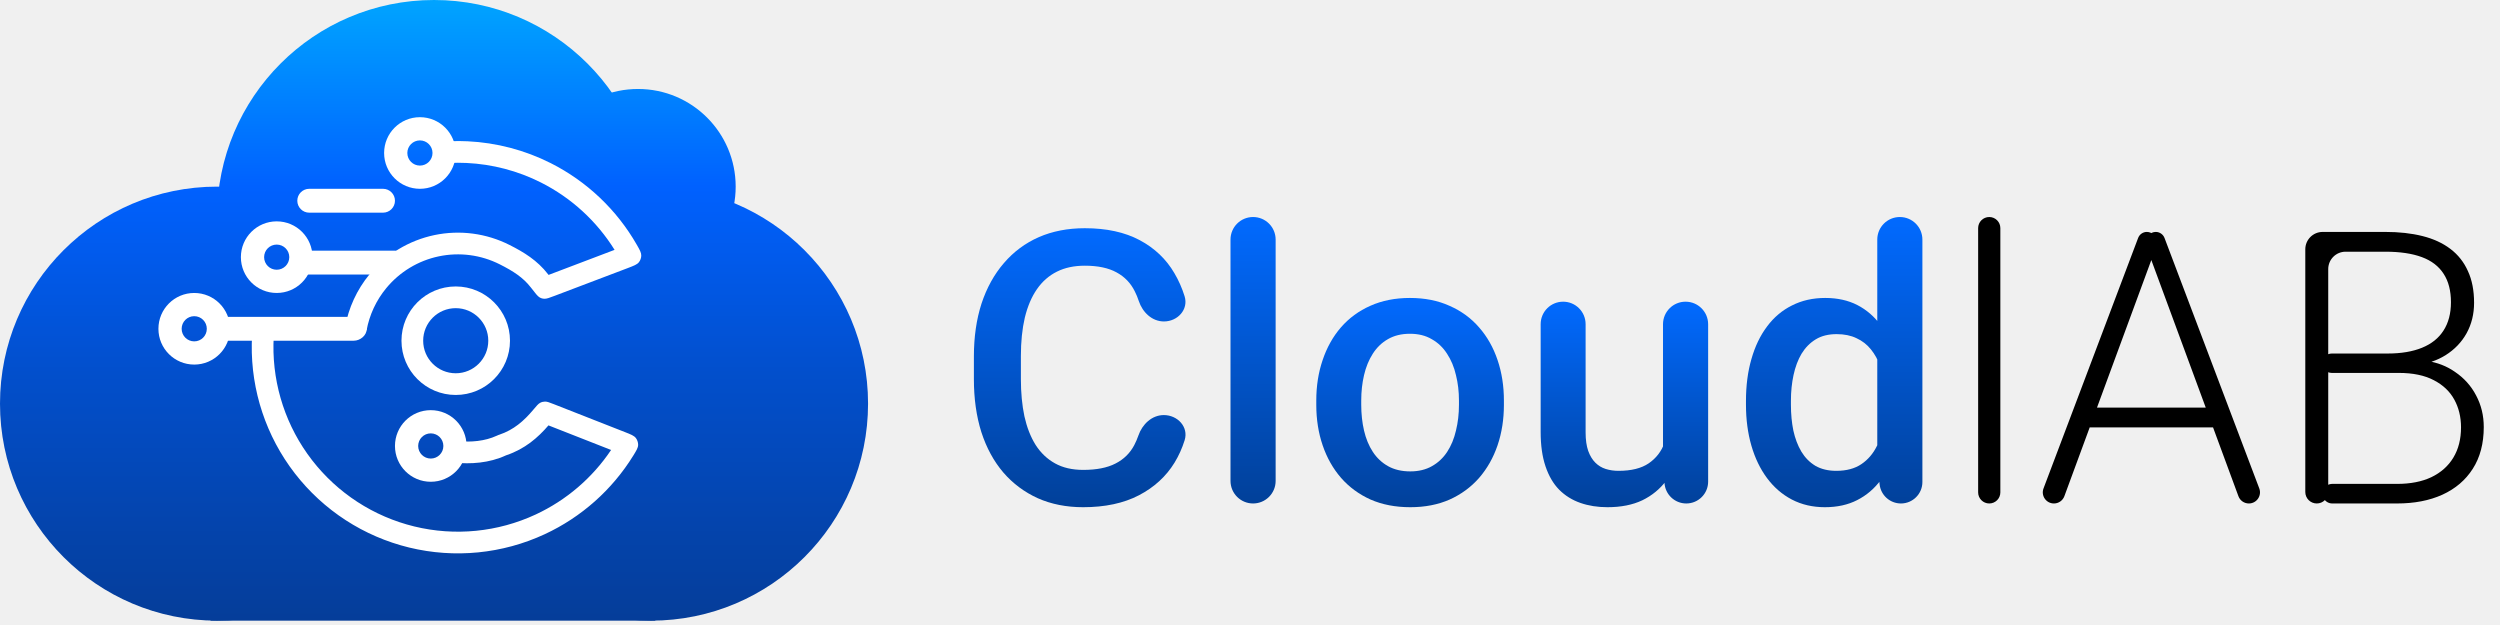
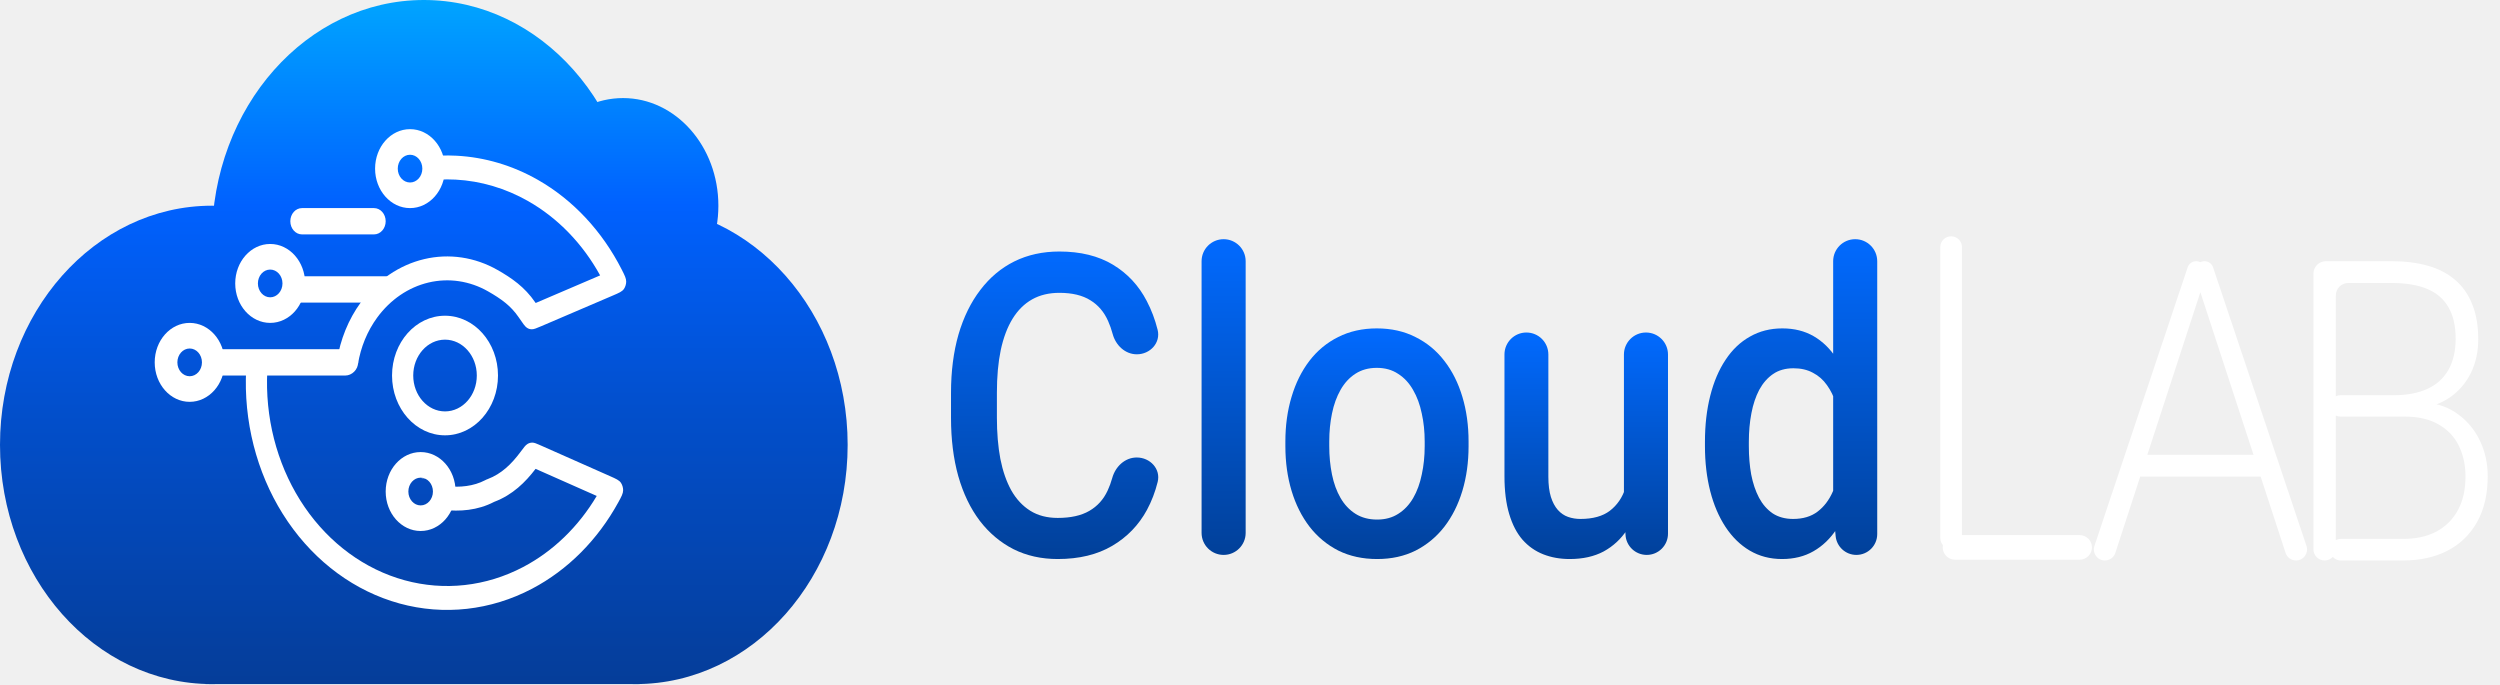
- <svg xmlns="http://www.w3.org/2000/svg" width="144" height="36" viewBox="0 0 144 36" fill="none">
-   <path d="M138.167 21.48H134.311C134.006 21.48 133.758 21.237 133.752 20.933C133.746 20.62 133.998 20.363 134.311 20.363H137.533C138.307 20.363 138.965 20.252 139.51 20.03C140.054 19.808 140.466 19.479 140.745 19.042C141.032 18.598 141.175 18.054 141.175 17.409C141.175 16.75 141.035 16.206 140.756 15.776C140.477 15.339 140.058 15.017 139.499 14.81C138.94 14.602 138.239 14.498 137.394 14.498H135.106C134.554 14.498 134.106 14.946 134.106 15.498V28.339C134.106 28.704 133.811 29 133.446 29C133.081 29 132.785 28.704 132.785 28.339V14.359C132.785 13.807 133.233 13.359 133.785 13.359H137.394C138.188 13.359 138.901 13.438 139.531 13.596C140.161 13.753 140.699 14 141.143 14.337C141.587 14.674 141.923 15.1 142.152 15.615C142.389 16.124 142.507 16.732 142.507 17.441C142.507 18.086 142.364 18.67 142.077 19.192C141.791 19.708 141.386 20.131 140.863 20.46C140.391 20.755 139.83 20.949 139.183 21.039C139.065 21.056 138.951 21.089 138.844 21.142L138.167 21.48ZM138.07 29H134.34C133.901 29 133.631 28.522 133.856 28.146C133.958 27.976 134.142 27.872 134.34 27.872H138.07C138.844 27.872 139.503 27.743 140.047 27.485C140.598 27.22 141.021 26.844 141.314 26.357C141.608 25.87 141.755 25.29 141.755 24.617C141.755 24.023 141.626 23.489 141.368 23.017C141.11 22.544 140.716 22.172 140.187 21.899C139.657 21.62 138.983 21.48 138.167 21.48H135.997C135.684 21.48 135.433 21.224 135.439 20.911C135.445 20.607 135.693 20.363 135.997 20.363H139.082C139.234 20.363 139.375 20.443 139.453 20.574C139.522 20.692 139.644 20.768 139.779 20.788C140.391 20.879 140.932 21.089 141.4 21.416C141.93 21.774 142.339 22.229 142.625 22.78C142.919 23.332 143.065 23.937 143.065 24.596C143.065 25.541 142.854 26.343 142.432 27.002C142.016 27.654 141.433 28.151 140.681 28.495C139.936 28.832 139.066 29 138.07 29Z" fill="black" />
-   <path d="M124.176 14.189C124.171 14.259 124.156 14.327 124.132 14.393L118.908 28.58C118.816 28.832 118.575 29 118.307 29C117.858 29 117.548 28.552 117.707 28.132L123.156 13.708C123.235 13.498 123.435 13.359 123.659 13.359C123.974 13.359 124.222 13.628 124.196 13.941L124.176 14.189ZM129.535 29C129.266 29 129.026 28.833 128.933 28.581L123.7 14.393C123.675 14.327 123.66 14.259 123.655 14.189L123.635 13.941C123.609 13.628 123.857 13.359 124.172 13.359C124.396 13.359 124.596 13.498 124.676 13.707L130.134 28.132C130.293 28.551 129.983 29 129.535 29ZM127.552 23.479C127.866 23.479 128.121 23.733 128.121 24.048C128.121 24.362 127.866 24.617 127.552 24.617H120.387C120.072 24.617 119.817 24.362 119.817 24.048C119.817 23.733 120.072 23.479 120.387 23.479H127.552Z" fill="black" />
-   <path d="M114.581 12.5C114.934 12.5 115.22 12.786 115.22 13.139V28.361C115.22 28.714 114.934 29 114.581 29C114.228 29 113.941 28.714 113.941 28.361V13.139C113.941 12.786 114.228 12.5 114.581 12.5Z" fill="black" />
-   <path d="M108.131 26.594V13.8C108.131 13.082 108.713 12.5 109.431 12.5C110.149 12.5 110.73 13.082 110.73 13.8V27.764C110.73 28.446 110.177 29 109.494 29C108.86 29 108.329 28.52 108.264 27.89L108.131 26.594ZM100.568 23.317V23.092C100.568 22.211 100.672 21.409 100.88 20.686C101.088 19.955 101.388 19.328 101.782 18.806C102.176 18.276 102.656 17.871 103.222 17.592C103.787 17.305 104.425 17.162 105.134 17.162C105.836 17.162 106.451 17.298 106.981 17.57C107.511 17.842 107.963 18.233 108.335 18.741C108.707 19.242 109.005 19.844 109.227 20.546C109.449 21.241 109.606 22.014 109.699 22.866V23.586C109.606 24.417 109.449 25.176 109.227 25.863C109.005 26.551 108.707 27.145 108.335 27.646C107.963 28.148 107.508 28.535 106.971 28.807C106.441 29.079 105.821 29.215 105.112 29.215C104.41 29.215 103.777 29.068 103.211 28.774C102.652 28.481 102.176 28.069 101.782 27.539C101.388 27.009 101.088 26.386 100.88 25.67C100.672 24.947 100.568 24.162 100.568 23.317ZM103.157 23.092V23.317C103.157 23.847 103.204 24.341 103.297 24.8C103.397 25.258 103.551 25.663 103.759 26.014C103.966 26.357 104.235 26.63 104.564 26.83C104.901 27.023 105.302 27.12 105.768 27.12C106.355 27.12 106.838 26.991 107.218 26.733C107.597 26.476 107.895 26.128 108.109 25.691C108.127 25.657 108.144 25.622 108.16 25.587C108.565 24.718 108.561 23.728 108.561 22.769V22.265C108.518 21.842 108.428 21.448 108.292 21.083C108.163 20.718 107.988 20.399 107.766 20.127C107.544 19.848 107.268 19.633 106.938 19.482C106.616 19.325 106.233 19.246 105.789 19.246C105.316 19.246 104.915 19.346 104.586 19.547C104.257 19.747 103.984 20.023 103.77 20.374C103.562 20.725 103.408 21.133 103.308 21.599C103.207 22.064 103.157 22.562 103.157 23.092Z" fill="url(#paint0_linear_404_3866)" />
-   <path d="M95.789 26.261V18.677C95.789 17.959 96.371 17.377 97.089 17.377C97.807 17.377 98.389 17.959 98.389 18.677V27.742C98.389 28.437 97.825 29 97.13 29C96.462 29 95.911 28.478 95.874 27.811L95.789 26.261ZM96.139 24.268C96.156 24.032 96.343 23.839 96.579 23.833C96.823 23.827 97.025 24.024 97.015 24.268C96.988 24.879 96.905 25.45 96.767 25.981C96.595 26.633 96.33 27.203 95.972 27.689C95.614 28.169 95.155 28.545 94.597 28.817C94.038 29.082 93.368 29.215 92.588 29.215C92.022 29.215 91.503 29.133 91.03 28.968C90.558 28.803 90.149 28.549 89.806 28.205C89.469 27.861 89.208 27.414 89.022 26.862C88.835 26.311 88.742 25.652 88.742 24.886V18.671C88.742 17.956 89.322 17.377 90.037 17.377C90.751 17.377 91.331 17.956 91.331 18.671V24.907C91.331 25.33 91.381 25.684 91.481 25.971C91.582 26.25 91.718 26.476 91.89 26.648C92.061 26.819 92.262 26.941 92.491 27.013C92.72 27.084 92.964 27.12 93.222 27.12C93.959 27.12 94.539 26.977 94.962 26.69C95.392 26.397 95.696 26.003 95.875 25.509C96.017 25.131 96.105 24.717 96.139 24.268Z" fill="url(#paint1_linear_404_3866)" />
-   <path d="M75.818 23.317V23.07C75.818 22.232 75.94 21.455 76.184 20.739C76.427 20.016 76.778 19.389 77.236 18.859C77.702 18.322 78.268 17.907 78.934 17.613C79.607 17.312 80.366 17.162 81.211 17.162C82.063 17.162 82.822 17.312 83.488 17.613C84.162 17.907 84.731 18.322 85.196 18.859C85.662 19.389 86.016 20.016 86.26 20.739C86.503 21.455 86.625 22.232 86.625 23.07V23.317C86.625 24.155 86.503 24.932 86.26 25.648C86.016 26.365 85.662 26.991 85.196 27.528C84.731 28.058 84.165 28.474 83.499 28.774C82.833 29.068 82.078 29.215 81.232 29.215C80.38 29.215 79.618 29.068 78.944 28.774C78.278 28.474 77.713 28.058 77.247 27.528C76.782 26.991 76.427 26.365 76.184 25.648C75.94 24.932 75.818 24.155 75.818 23.317ZM78.407 23.07V23.317C78.407 23.84 78.461 24.334 78.568 24.8C78.676 25.265 78.844 25.674 79.073 26.024C79.302 26.375 79.596 26.651 79.954 26.852C80.312 27.052 80.738 27.152 81.232 27.152C81.712 27.152 82.128 27.052 82.478 26.852C82.837 26.651 83.13 26.375 83.359 26.024C83.588 25.674 83.757 25.265 83.864 24.8C83.979 24.334 84.036 23.84 84.036 23.317V23.07C84.036 22.555 83.979 22.068 83.864 21.609C83.757 21.144 83.585 20.732 83.349 20.374C83.12 20.016 82.826 19.737 82.468 19.536C82.117 19.328 81.698 19.225 81.211 19.225C80.724 19.225 80.301 19.328 79.943 19.536C79.592 19.737 79.302 20.016 79.073 20.374C78.844 20.732 78.676 21.144 78.568 21.609C78.461 22.068 78.407 22.555 78.407 23.07Z" fill="url(#paint2_linear_404_3866)" />
-   <path d="M72.177 12.5C72.895 12.5 73.477 13.082 73.477 13.8V27.7C73.477 28.418 72.895 29 72.177 29C71.459 29 70.877 28.418 70.877 27.7V13.8C70.877 13.082 71.459 12.5 72.177 12.5Z" fill="url(#paint3_linear_404_3866)" />
-   <path d="M65.571 25.088C65.796 24.436 66.348 23.908 67.037 23.908C67.832 23.908 68.473 24.597 68.236 25.355C68.093 25.814 67.899 26.245 67.654 26.648C67.167 27.442 66.483 28.069 65.603 28.527C64.722 28.986 63.651 29.215 62.391 29.215C61.424 29.215 60.554 29.043 59.78 28.699C59.007 28.348 58.344 27.854 57.793 27.217C57.242 26.572 56.819 25.795 56.525 24.886C56.239 23.976 56.096 22.959 56.096 21.835V20.535C56.096 19.411 56.242 18.394 56.536 17.484C56.837 16.575 57.267 15.798 57.825 15.153C58.384 14.502 59.053 14.004 59.834 13.66C60.622 13.316 61.506 13.145 62.487 13.145C63.733 13.145 64.786 13.374 65.645 13.832C66.505 14.29 67.171 14.924 67.644 15.733C67.888 16.146 68.085 16.59 68.233 17.065C68.469 17.822 67.835 18.516 67.042 18.516C66.358 18.516 65.81 17.989 65.595 17.34C65.53 17.143 65.454 16.958 65.366 16.786C65.13 16.306 64.779 15.941 64.314 15.69C63.848 15.433 63.239 15.304 62.487 15.304C61.871 15.304 61.334 15.418 60.876 15.648C60.418 15.877 60.035 16.213 59.727 16.657C59.419 17.101 59.186 17.649 59.028 18.301C58.878 18.945 58.803 19.683 58.803 20.514V21.835C58.803 22.623 58.871 23.339 59.007 23.983C59.15 24.621 59.365 25.169 59.651 25.627C59.945 26.085 60.317 26.44 60.769 26.69C61.22 26.941 61.76 27.066 62.391 27.066C63.157 27.066 63.776 26.945 64.249 26.701C64.729 26.458 65.091 26.103 65.334 25.638C65.424 25.468 65.503 25.284 65.571 25.088Z" fill="url(#paint4_linear_404_3866)" />
-   <path d="M25 23.25C25 30.154 19.404 35.75 12.5 35.75C5.596 35.75 0 30.154 0 23.25C0 16.346 5.596 10.75 12.5 10.75C19.404 10.75 25 16.346 25 23.25Z" fill="url(#paint5_linear_404_3866)" />
-   <path d="M50 23.25C50 30.154 44.404 35.75 37.5 35.75C30.596 35.75 25 30.154 25 23.25C25 16.346 30.596 10.75 37.5 10.75C44.404 10.75 50 16.346 50 23.25Z" fill="url(#paint6_linear_404_3866)" />
-   <path d="M37.5 12.5C37.5 19.404 31.904 25 25 25C18.096 25 12.5 19.404 12.5 12.5C12.5 5.596 18.096 0 25 0C31.904 0 37.5 5.596 37.5 12.5Z" fill="url(#paint7_linear_404_3866)" />
-   <path d="M12.125 25H37.75V35.75H12.125V25Z" fill="url(#paint8_linear_404_3866)" />
-   <path d="M42.375 10.75C42.375 13.857 39.857 16.375 36.75 16.375C33.643 16.375 31.125 13.857 31.125 10.75C31.125 7.643 33.643 5.125 36.75 5.125C39.857 5.125 42.375 7.643 42.375 10.75Z" fill="url(#paint9_linear_404_3866)" />
-   <path d="M29.159 26.224L29.151 26.226L29.14 26.231C28.17 26.679 27.111 26.743 26.146 26.645L26.343 25.408C27.132 25.48 27.926 25.415 28.617 25.096L28.618 25.096C28.651 25.08 28.668 25.073 28.678 25.069C28.689 25.064 28.69 25.063 28.702 25.059C28.711 25.055 28.728 25.05 28.762 25.038C29.587 24.762 30.174 24.248 30.71 23.61C30.906 23.377 31.003 23.261 31.111 23.203C31.203 23.155 31.292 23.133 31.396 23.131C31.518 23.13 31.648 23.181 31.908 23.283L35.98 24.882C36.342 25.023 36.522 25.094 36.628 25.233C36.708 25.337 36.758 25.488 36.757 25.62C36.755 25.794 36.66 25.946 36.472 26.251C35.257 28.213 33.491 29.787 31.384 30.767C28.942 31.903 26.186 32.175 23.568 31.538C20.951 30.902 18.628 29.394 16.98 27.263C15.333 25.132 14.459 22.504 14.502 19.811C14.504 19.66 14.509 19.511 14.517 19.361L15.742 19.499L15.792 19.06C15.769 19.316 15.755 19.573 15.751 19.831C15.713 22.24 16.495 24.592 17.969 26.498C19.443 28.405 21.522 29.754 23.864 30.324C26.206 30.894 28.672 30.65 30.857 29.634C32.624 28.811 34.123 27.523 35.199 25.918L31.592 24.502C30.989 25.203 30.24 25.861 29.159 26.224Z" fill="white" />
-   <path fill-rule="evenodd" clip-rule="evenodd" d="M25.867 9.387C26.204 9.371 26.542 9.371 26.878 9.387C28.36 9.457 29.82 9.837 31.162 10.514C32.911 11.397 34.374 12.742 35.4 14.392L31.598 15.835L31.569 15.798C30.948 14.994 30.173 14.525 29.348 14.109C28.012 13.434 26.486 13.234 25.021 13.541C23.556 13.849 22.239 14.645 21.286 15.799C20.554 16.686 20.07 17.744 19.874 18.865L21.115 19.03C21.279 18.14 21.667 17.301 22.25 16.595C23.022 15.659 24.09 15.014 25.277 14.765C26.465 14.516 27.702 14.678 28.785 15.225C29.559 15.615 30.132 15.982 30.58 16.562C30.839 16.897 30.968 17.065 31.077 17.127C31.181 17.186 31.246 17.204 31.366 17.208C31.491 17.212 31.643 17.155 31.948 17.039L36.16 15.441C36.516 15.305 36.694 15.238 36.801 15.104C36.883 15.001 36.935 14.854 36.937 14.724C36.94 14.552 36.852 14.4 36.677 14.094C35.526 12.085 33.807 10.449 31.725 9.398C30.225 8.642 28.593 8.217 26.938 8.138C26.622 8.123 26.306 8.121 25.99 8.131V9.367L25.867 9.387ZM31.213 15.976C31.212 15.977 31.212 15.977 31.213 15.977L31.213 15.976Z" fill="white" />
-   <path d="M14.59 18.542C14.574 18.672 14.56 18.803 14.548 18.934L14.57 18.738C14.576 18.673 14.583 18.607 14.59 18.542Z" fill="white" />
-   <path d="M26.25 8.812C26.25 9.952 25.327 10.875 24.188 10.875C23.048 10.875 22.125 9.952 22.125 8.812C22.125 7.673 23.048 6.75 24.188 6.75C25.327 6.75 26.25 7.673 26.25 8.812ZM23.462 8.812C23.462 9.213 23.787 9.538 24.188 9.538C24.588 9.538 24.913 9.213 24.913 8.812C24.913 8.412 24.588 8.087 24.188 8.087C23.787 8.087 23.462 8.412 23.462 8.812Z" fill="white" />
-   <path d="M18 14.812C18 15.952 17.077 16.875 15.938 16.875C14.798 16.875 13.875 15.952 13.875 14.812C13.875 13.673 14.798 12.75 15.938 12.75C17.077 12.75 18 13.673 18 14.812ZM15.213 14.812C15.213 15.213 15.537 15.537 15.938 15.537C16.338 15.537 16.663 15.213 16.663 14.812C16.663 14.412 16.338 14.088 15.938 14.088C15.537 14.088 15.213 14.412 15.213 14.812Z" fill="white" />
-   <path fill-rule="evenodd" clip-rule="evenodd" d="M12.375 18.938C12.375 18.558 12.683 18.25 13.062 18.25H20.375C20.755 18.25 21.125 18.558 21.125 18.938C21.125 19.317 20.755 19.625 20.375 19.625H13.062C12.683 19.625 12.375 19.317 12.375 18.938Z" fill="white" />
-   <path d="M13.25 18.938C13.25 20.077 12.327 21 11.188 21C10.048 21 9.125 20.077 9.125 18.938C9.125 17.798 10.048 16.875 11.188 16.875C12.327 16.875 13.25 17.798 13.25 18.938ZM10.463 18.938C10.463 19.338 10.787 19.663 11.188 19.663C11.588 19.663 11.912 19.338 11.912 18.938C11.912 18.537 11.588 18.212 11.188 18.212C10.787 18.212 10.463 18.537 10.463 18.938Z" fill="white" />
-   <path d="M26.875 25.688C26.875 26.827 25.952 27.75 24.812 27.75C23.673 27.75 22.75 26.827 22.75 25.688C22.75 24.548 23.673 23.625 24.812 23.625C25.952 23.625 26.875 24.548 26.875 25.688ZM24.087 25.688C24.087 26.088 24.412 26.413 24.812 26.413C25.213 26.413 25.538 26.088 25.538 25.688C25.538 25.287 25.213 24.962 24.812 24.962C24.412 24.962 24.087 25.287 24.087 25.688Z" fill="white" />
-   <path fill-rule="evenodd" clip-rule="evenodd" d="M16.938 15.125C16.938 14.745 17.245 14.438 17.625 14.438H22.75C23.13 14.438 23.438 14.745 23.438 15.125C23.438 15.505 23.13 15.812 22.75 15.812H17.625C17.245 15.812 16.938 15.505 16.938 15.125Z" fill="white" />
-   <path fill-rule="evenodd" clip-rule="evenodd" d="M17.125 11.562C17.125 11.183 17.433 10.875 17.812 10.875H22.062C22.442 10.875 22.75 11.183 22.75 11.562C22.75 11.942 22.442 12.25 22.062 12.25H17.812C17.433 12.25 17.125 11.942 17.125 11.562Z" fill="white" />
-   <path d="M29.375 19.625C29.375 21.351 27.976 22.75 26.25 22.75C24.524 22.75 23.125 21.351 23.125 19.625C23.125 17.899 24.524 16.5 26.25 16.5C27.976 16.5 29.375 17.899 29.375 19.625ZM24.375 19.625C24.375 20.66 25.215 21.5 26.25 21.5C27.285 21.5 28.125 20.66 28.125 19.625C28.125 18.59 27.285 17.75 26.25 17.75C25.215 17.75 24.375 18.59 24.375 19.625Z" fill="white" />
+ <svg xmlns="http://www.w3.org/2000/svg" width="201" height="55" viewBox="0 0 201 55" fill="none">
+   <path d="M193.336 33.494H188.177C187.708 33.494 187.326 33.118 187.318 32.649V32.649C187.31 32.169 187.697 31.775 188.177 31.775H192.472C193.526 31.775 194.424 31.605 195.166 31.263C195.908 30.921 196.469 30.415 196.85 29.742C197.24 29.059 197.435 28.222 197.435 27.23C197.435 26.217 197.245 25.38 196.864 24.718C196.484 24.046 195.913 23.551 195.151 23.231C194.39 22.912 193.433 22.752 192.281 22.752H188.801C188.249 22.752 187.801 23.2 187.801 23.752V44.162C187.801 44.659 187.398 45.062 186.9 45.062V45.062C186.403 45.062 186 44.659 186 44.162V22C186 21.448 186.448 21 187 21H192.281C193.365 21 194.336 21.121 195.195 21.364C196.054 21.606 196.786 21.986 197.391 22.504C197.997 23.022 198.455 23.677 198.768 24.471C199.09 25.253 199.251 26.189 199.251 27.28C199.251 28.272 199.056 29.17 198.665 29.974C198.275 30.767 197.723 31.417 197.011 31.924C196.355 32.386 195.576 32.686 194.674 32.822C194.545 32.842 194.419 32.883 194.305 32.947L193.336 33.494ZM193.204 45.062H188.205C187.551 45.062 187.132 44.365 187.439 43.788V43.788C187.59 43.504 187.884 43.327 188.205 43.327H193.204C194.258 43.327 195.156 43.129 195.898 42.732C196.649 42.325 197.225 41.746 197.626 40.997C198.026 40.248 198.226 39.355 198.226 38.32C198.226 37.405 198.05 36.584 197.699 35.857C197.347 35.13 196.811 34.557 196.088 34.139C195.366 33.709 194.448 33.494 193.336 33.494H190.476C189.996 33.494 189.609 33.1 189.617 32.62V32.62C189.625 32.151 190.007 31.775 190.476 31.775H194.548C194.775 31.775 194.983 31.901 195.089 32.101V32.101C195.183 32.28 195.359 32.398 195.558 32.433C196.382 32.576 197.111 32.896 197.743 33.395C198.465 33.946 199.021 34.645 199.412 35.494C199.812 36.342 200.012 37.273 200.012 38.287C200.012 39.741 199.724 40.975 199.148 41.989C198.582 42.991 197.787 43.757 196.762 44.286C195.747 44.804 194.561 45.062 193.204 45.062Z" fill="white" />
+   <path d="M177.264 22.29C177.257 22.388 177.238 22.485 177.208 22.578L170.074 44.451C169.955 44.816 169.615 45.062 169.231 45.062V45.062C168.626 45.062 168.199 44.469 168.391 43.895L175.887 21.496C175.986 21.2 176.264 21 176.576 21V21C176.998 21 177.331 21.358 177.301 21.778L177.264 22.29ZM184.602 45.062C184.219 45.062 183.879 44.816 183.76 44.452L176.611 22.579C176.581 22.485 176.562 22.388 176.555 22.29L176.518 21.778C176.488 21.358 176.822 21 177.243 21V21C177.556 21 177.833 21.2 177.932 21.496L185.442 43.895C185.635 44.469 185.208 45.062 184.602 45.062V45.062ZM181.766 36.568C182.25 36.568 182.642 36.96 182.642 37.444V37.444C182.642 37.928 182.25 38.32 181.766 38.32H172.2C171.716 38.32 171.324 37.928 171.324 37.444V37.444C171.324 36.96 171.716 36.568 172.2 36.568H181.766Z" fill="white" />
+   <path d="M147.386 40.913V21.002C147.386 20.024 148.179 19.231 149.158 19.231C150.136 19.231 150.929 20.024 150.929 21.002V42.939C150.929 43.865 150.179 44.615 149.253 44.615C148.386 44.615 147.663 43.954 147.584 43.091L147.386 40.913ZM137.078 35.873V35.526C137.078 34.171 137.22 32.937 137.503 31.824C137.786 30.7 138.196 29.736 138.733 28.932C139.27 28.116 139.924 27.494 140.695 27.064C141.466 26.623 142.335 26.403 143.301 26.403C144.258 26.403 145.097 26.613 145.819 27.031C146.542 27.45 147.157 28.05 147.664 28.833C148.172 29.604 148.577 30.529 148.879 31.609C149.182 32.678 149.397 33.868 149.524 35.179V36.286C149.397 37.564 149.182 38.732 148.879 39.79C148.577 40.847 148.172 41.762 147.664 42.533C147.157 43.304 146.537 43.899 145.805 44.318C145.082 44.736 144.238 44.946 143.272 44.946C142.315 44.946 141.451 44.72 140.68 44.268C139.919 43.817 139.27 43.183 138.733 42.368C138.196 41.552 137.786 40.594 137.503 39.492C137.22 38.379 137.078 37.173 137.078 35.873ZM140.607 35.526V35.873C140.607 36.688 140.67 37.448 140.797 38.154C140.934 38.859 141.144 39.481 141.427 40.021C141.71 40.55 142.076 40.968 142.525 41.277C142.984 41.575 143.53 41.723 144.165 41.723C144.965 41.723 145.624 41.525 146.141 41.128C146.659 40.732 147.064 40.197 147.357 39.525C147.659 38.842 147.864 38.082 147.972 37.245V34.253C147.913 33.603 147.791 32.997 147.606 32.435C147.43 31.873 147.191 31.383 146.888 30.965C146.586 30.535 146.21 30.204 145.761 29.973C145.321 29.73 144.799 29.609 144.194 29.609C143.55 29.609 143.003 29.764 142.554 30.072C142.105 30.381 141.734 30.805 141.441 31.345C141.158 31.884 140.948 32.513 140.812 33.229C140.675 33.945 140.607 34.711 140.607 35.526Z" fill="url(#paint0_linear_432_3882)" />
+   <path d="M130.564 40.401V28.505C130.564 27.527 131.357 26.734 132.336 26.734C133.314 26.734 134.107 27.527 134.107 28.505V42.906C134.107 43.85 133.342 44.615 132.398 44.615C131.486 44.615 130.734 43.9 130.69 42.989L130.564 40.401ZM131.046 37.259C131.064 36.938 131.317 36.675 131.638 36.666C131.972 36.657 132.249 36.925 132.238 37.259C132.204 38.227 132.091 39.132 131.896 39.971C131.662 40.974 131.301 41.85 130.813 42.599C130.325 43.337 129.7 43.916 128.939 44.334C128.177 44.742 127.265 44.946 126.201 44.946C125.43 44.946 124.722 44.819 124.078 44.566C123.433 44.312 122.877 43.921 122.409 43.392C121.95 42.864 121.593 42.175 121.34 41.327C121.086 40.478 120.959 39.465 120.959 38.286V28.498C120.959 27.524 121.749 26.734 122.723 26.734C123.698 26.734 124.488 27.524 124.488 28.498V38.319C124.488 38.969 124.556 39.514 124.693 39.955C124.829 40.385 125.015 40.731 125.249 40.996C125.483 41.26 125.757 41.448 126.069 41.558C126.381 41.668 126.713 41.723 127.065 41.723C128.07 41.723 128.861 41.503 129.437 41.062C130.022 40.61 130.437 40.004 130.681 39.244C130.882 38.641 131.004 37.98 131.046 37.259Z" fill="url(#paint1_linear_432_3882)" />
+   <path d="M103.344 35.873V35.493C103.344 34.204 103.51 33.008 103.842 31.906C104.173 30.794 104.652 29.83 105.276 29.014C105.911 28.188 106.682 27.549 107.59 27.097C108.507 26.634 109.542 26.403 110.694 26.403C111.856 26.403 112.89 26.634 113.798 27.097C114.716 27.549 115.492 28.188 116.126 29.014C116.761 29.83 117.244 30.794 117.576 31.906C117.907 33.008 118.073 34.204 118.073 35.493V35.873C118.073 37.162 117.907 38.357 117.576 39.459C117.244 40.561 116.761 41.525 116.126 42.351C115.492 43.166 114.72 43.805 113.813 44.268C112.905 44.72 111.875 44.946 110.723 44.946C109.562 44.946 108.522 44.72 107.605 44.268C106.697 43.805 105.926 43.166 105.291 42.351C104.657 41.525 104.173 40.561 103.842 39.459C103.51 38.357 103.344 37.162 103.344 35.873ZM106.872 35.493V35.873C106.872 36.677 106.946 37.437 107.092 38.153C107.238 38.87 107.468 39.498 107.78 40.037C108.093 40.577 108.493 41.001 108.981 41.31C109.469 41.618 110.05 41.773 110.723 41.773C111.377 41.773 111.943 41.618 112.422 41.31C112.91 41.001 113.31 40.577 113.622 40.037C113.935 39.498 114.164 38.87 114.31 38.153C114.467 37.437 114.545 36.677 114.545 35.873V35.493C114.545 34.699 114.467 33.95 114.31 33.245C114.164 32.529 113.93 31.895 113.608 31.345C113.295 30.794 112.895 30.364 112.407 30.055C111.929 29.736 111.358 29.576 110.694 29.576C110.03 29.576 109.454 29.736 108.966 30.055C108.488 30.364 108.093 30.794 107.78 31.345C107.468 31.895 107.238 32.529 107.092 33.245C106.946 33.95 106.872 34.699 106.872 35.493Z" fill="url(#paint2_linear_432_3882)" />
+   <path d="M98.379 19.231C99.358 19.231 100.151 20.024 100.151 21.002V42.844C100.151 43.822 99.358 44.615 98.379 44.615C97.401 44.615 96.607 43.822 96.607 42.844V21.002C96.607 20.024 97.401 19.231 98.379 19.231Z" fill="url(#paint3_linear_432_3882)" />
+   <path d="M89.427 38.422C89.682 37.509 90.447 36.782 91.395 36.782C92.471 36.782 93.338 37.704 93.077 38.747C92.877 39.551 92.59 40.301 92.216 40.996C91.552 42.219 90.62 43.183 89.419 43.888C88.218 44.593 86.759 44.946 85.041 44.946C83.723 44.946 82.537 44.681 81.483 44.153C80.429 43.613 79.526 42.853 78.774 41.872C78.023 40.88 77.447 39.685 77.047 38.286C76.656 36.887 76.461 35.322 76.461 33.592V31.593C76.461 29.863 76.661 28.298 77.061 26.899C77.471 25.5 78.057 24.304 78.818 23.313C79.58 22.31 80.492 21.544 81.556 21.016C82.63 20.487 83.835 20.222 85.173 20.222C86.871 20.222 88.306 20.575 89.478 21.28C90.649 21.985 91.557 22.96 92.201 24.205C92.574 24.916 92.865 25.686 93.073 26.516C93.334 27.557 92.476 28.486 91.403 28.486C90.461 28.486 89.701 27.76 89.458 26.851C89.359 26.482 89.238 26.14 89.097 25.825C88.775 25.087 88.296 24.525 87.662 24.139C87.028 23.742 86.198 23.544 85.173 23.544C84.333 23.544 83.601 23.721 82.977 24.073C82.352 24.426 81.83 24.944 81.41 25.627C80.99 26.31 80.673 27.152 80.458 28.155C80.253 29.147 80.151 30.282 80.151 31.56V33.592C80.151 34.804 80.243 35.906 80.429 36.898C80.624 37.878 80.917 38.721 81.307 39.426C81.708 40.131 82.215 40.677 82.83 41.062C83.445 41.448 84.182 41.641 85.041 41.641C86.085 41.641 86.93 41.453 87.574 41.079C88.228 40.704 88.721 40.159 89.053 39.443C89.199 39.132 89.324 38.791 89.427 38.422Z" fill="url(#paint4_linear_432_3882)" />
+   <path d="M34.076 35.769C34.076 46.39 26.448 55 17.038 55C7.628 55 0 46.39 0 35.769C0 25.148 7.628 16.538 17.038 16.538C26.448 16.538 34.076 25.148 34.076 35.769Z" fill="url(#paint5_linear_432_3882)" />
+   <path d="M68.151 35.769C68.151 46.39 60.523 55 51.113 55C41.704 55 34.076 46.39 34.076 35.769C34.076 25.148 41.704 16.538 51.113 16.538C60.523 16.538 68.151 25.148 68.151 35.769Z" fill="url(#paint6_linear_432_3882)" />
+   <path d="M51.113 19.231C51.113 29.852 43.485 38.462 34.076 38.462C24.666 38.462 17.038 29.852 17.038 19.231C17.038 8.61 24.666 0 34.076 0C43.485 0 51.113 8.61 51.113 19.231Z" fill="url(#paint7_linear_432_3882)" />
+   <path d="M16.527 38.462H51.454V55H16.527V38.462Z" fill="url(#paint8_linear_432_3882)" />
+   <path d="M57.758 16.538C57.758 21.318 54.325 25.192 50.091 25.192C45.857 25.192 42.424 21.318 42.424 16.538C42.424 11.759 45.857 7.885 50.091 7.885C54.325 7.885 57.758 11.759 57.758 16.538Z" fill="url(#paint9_linear_432_3882)" />
+   <path d="M39.745 40.344L39.733 40.348L39.719 40.356C38.396 41.044 36.953 41.142 35.638 40.992L35.906 39.09C36.981 39.2 38.064 39.099 39.006 38.609L39.006 38.609C39.052 38.585 39.075 38.573 39.088 38.567C39.103 38.56 39.105 38.559 39.121 38.552C39.134 38.547 39.157 38.538 39.203 38.521C40.328 38.095 41.128 37.305 41.859 36.323C42.125 35.965 42.258 35.785 42.406 35.698C42.531 35.623 42.651 35.588 42.793 35.586C42.96 35.584 43.137 35.663 43.492 35.82L49.042 38.28C49.534 38.498 49.78 38.607 49.924 38.819C50.034 38.981 50.102 39.211 50.1 39.415C50.097 39.682 49.969 39.917 49.712 40.386C48.056 43.405 45.649 45.825 42.777 47.334C39.448 49.082 35.691 49.5 32.124 48.521C28.556 47.541 25.39 45.222 23.144 41.943C20.898 38.664 19.707 34.621 19.766 30.478C19.769 30.247 19.776 30.017 19.787 29.787L21.457 29.999L21.524 29.323C21.493 29.716 21.475 30.111 21.469 30.508C21.417 34.216 22.483 37.833 24.492 40.767C26.501 43.7 29.335 45.776 32.527 46.652C35.719 47.529 39.08 47.154 42.058 45.59C44.468 44.325 46.511 42.342 47.977 39.874L43.061 37.695C42.239 38.773 41.218 39.786 39.745 40.344Z" fill="white" />
+   <path fill-rule="evenodd" clip-rule="evenodd" d="M35.257 14.442C35.717 14.417 36.177 14.417 36.636 14.441C38.655 14.55 40.645 15.134 42.474 16.176C44.859 17.534 46.853 19.604 48.25 22.142L43.068 24.361L43.029 24.305C42.182 23.068 41.126 22.346 40.002 21.706C38.18 20.668 36.1 20.36 34.104 20.833C32.107 21.306 30.312 22.531 29.013 24.307C28.015 25.671 27.356 27.298 27.089 29.023L28.78 29.277C29.003 27.907 29.533 26.616 30.327 25.531C31.38 24.091 32.835 23.098 34.453 22.715C36.072 22.332 37.758 22.581 39.234 23.422C40.289 24.023 41.07 24.588 41.681 25.48C42.034 25.996 42.21 26.254 42.359 26.349C42.501 26.44 42.589 26.468 42.752 26.474C42.923 26.481 43.13 26.392 43.546 26.214L49.287 23.755C49.773 23.547 50.015 23.443 50.161 23.236C50.272 23.079 50.343 22.853 50.346 22.652C50.35 22.388 50.23 22.153 49.992 21.683C48.422 18.592 46.079 16.075 43.242 14.459C41.198 13.295 38.973 12.641 36.716 12.52C36.287 12.497 35.856 12.494 35.425 12.509V14.41L35.257 14.442ZM42.544 24.579C42.543 24.579 42.543 24.579 42.543 24.579L42.544 24.579Z" fill="white" />
+   <path d="M19.886 28.525C19.864 28.726 19.845 28.928 19.829 29.13L19.859 28.828C19.867 28.727 19.876 28.627 19.886 28.525Z" fill="white" />
+   <path d="M35.779 13.558C35.779 15.31 34.521 16.731 32.968 16.731C31.415 16.731 30.157 15.31 30.157 13.558C30.157 11.805 31.415 10.384 32.968 10.384C34.521 10.384 35.779 11.805 35.779 13.558ZM31.98 13.558C31.98 14.174 32.422 14.673 32.968 14.673C33.514 14.673 33.956 14.174 33.956 13.558C33.956 12.942 33.514 12.442 32.968 12.442C32.422 12.442 31.98 12.942 31.98 13.558Z" fill="white" />
+   <path d="M24.534 22.788C24.534 24.541 23.276 25.961 21.723 25.961C20.171 25.961 18.912 24.541 18.912 22.788C18.912 21.036 20.171 19.615 21.723 19.615C23.276 19.615 24.534 21.036 24.534 22.788ZM20.735 22.788C20.735 23.404 21.177 23.904 21.723 23.904C22.269 23.904 22.711 23.404 22.711 22.788C22.711 22.172 22.269 21.673 21.723 21.673C21.177 21.673 20.735 22.172 20.735 22.788Z" fill="white" />
+   <path fill-rule="evenodd" clip-rule="evenodd" d="M16.867 29.134C16.867 28.55 17.287 28.077 17.804 28.077H27.771C28.289 28.077 28.794 28.55 28.794 29.134C28.794 29.719 28.289 30.192 27.771 30.192H17.804C17.287 30.192 16.867 29.719 16.867 29.134Z" fill="white" />
+   <path d="M18.06 29.134C18.06 30.887 16.801 32.308 15.249 32.308C13.696 32.308 12.438 30.887 12.438 29.134C12.438 27.382 13.696 25.961 15.249 25.961C16.801 25.961 18.06 27.382 18.06 29.134ZM14.261 29.134C14.261 29.751 14.703 30.25 15.249 30.25C15.794 30.25 16.237 29.751 16.237 29.134C16.237 28.518 15.794 28.019 15.249 28.019C14.703 28.019 14.261 28.518 14.261 29.134Z" fill="white" />
+   <path d="M36.631 39.519C36.631 41.272 35.373 42.692 33.82 42.692C32.267 42.692 31.009 41.272 31.009 39.519C31.009 37.767 32.267 36.346 33.82 36.346C35.373 36.346 36.631 37.767 36.631 39.519ZM32.832 39.519C32.832 40.135 33.274 40.635 33.82 40.635C34.366 40.635 34.808 40.135 34.808 39.519C34.808 38.903 34.366 38.404 33.82 38.404C33.274 38.404 32.832 38.903 32.832 39.519Z" fill="white" />
+   <path fill-rule="evenodd" clip-rule="evenodd" d="M23.086 23.269C23.086 22.685 23.506 22.211 24.023 22.211H31.009C31.526 22.211 31.946 22.685 31.946 23.269C31.946 23.853 31.526 24.327 31.009 24.327H24.023C23.506 24.327 23.086 23.853 23.086 23.269Z" fill="white" />
+   <path fill-rule="evenodd" clip-rule="evenodd" d="M23.342 17.788C23.342 17.204 23.761 16.731 24.279 16.731H30.072C30.589 16.731 31.009 17.204 31.009 17.788C31.009 18.372 30.589 18.846 30.072 18.846H24.279C23.761 18.846 23.342 18.372 23.342 17.788Z" fill="white" />
+   <path d="M40.039 30.192C40.039 32.847 38.132 35 35.779 35C33.427 35 31.52 32.847 31.52 30.192C31.52 27.537 33.427 25.384 35.779 25.384C38.132 25.384 40.039 27.537 40.039 30.192ZM33.224 30.192C33.224 31.785 34.368 33.077 35.779 33.077C37.191 33.077 38.335 31.785 38.335 30.192C38.335 28.599 37.191 27.308 35.779 27.308C34.368 27.308 33.224 28.599 33.224 30.192Z" fill="white" />
+   <path d="M156.871 19C157.352 19 157.742 19.386 157.742 19.862V43.262C157.742 43.738 157.352 44.124 156.871 44.124V44.124C156.39 44.124 156 43.738 156 43.262V19.862C156 19.386 156.39 19 156.871 19V19Z" fill="white" />
+   <path fill-rule="evenodd" clip-rule="evenodd" d="M156.193 44.01C156.193 43.464 156.641 43.02 157.193 43.02H167.193C167.746 43.02 168.193 43.464 168.193 44.01C168.193 44.557 167.746 45 167.193 45H157.193C156.641 45 156.193 44.557 156.193 44.01Z" fill="white" />
  <defs>
-     <linearGradient id="paint0_linear_404_3866" x1="105.649" y1="12.5" x2="105.649" y2="29.215" gradientUnits="userSpaceOnUse">
+     <linearGradient id="paint0_linear_432_3882" x1="144.004" y1="19.231" x2="144.004" y2="44.946" gradientUnits="userSpaceOnUse">
      <stop stop-color="#016AFF" />
      <stop offset="1" stop-color="#014099" />
    </linearGradient>
-     <linearGradient id="paint1_linear_404_3866" x1="93.565" y1="17.377" x2="93.565" y2="29.215" gradientUnits="userSpaceOnUse">
+     <linearGradient id="paint1_linear_432_3882" x1="127.533" y1="26.734" x2="127.533" y2="44.946" gradientUnits="userSpaceOnUse">
      <stop stop-color="#016AFF" />
      <stop offset="1" stop-color="#014099" />
    </linearGradient>
-     <linearGradient id="paint2_linear_404_3866" x1="81.222" y1="17.162" x2="81.222" y2="29.215" gradientUnits="userSpaceOnUse">
+     <linearGradient id="paint2_linear_432_3882" x1="110.709" y1="26.403" x2="110.709" y2="44.946" gradientUnits="userSpaceOnUse">
      <stop stop-color="#016AFF" />
      <stop offset="1" stop-color="#014099" />
    </linearGradient>
-     <linearGradient id="paint3_linear_404_3866" x1="72.177" y1="12.5" x2="72.177" y2="29" gradientUnits="userSpaceOnUse">
+     <linearGradient id="paint3_linear_432_3882" x1="98.379" y1="19.231" x2="98.379" y2="44.615" gradientUnits="userSpaceOnUse">
      <stop stop-color="#016AFF" />
      <stop offset="1" stop-color="#014099" />
    </linearGradient>
-     <linearGradient id="paint4_linear_404_3866" x1="62.31" y1="13.145" x2="62.31" y2="29.215" gradientUnits="userSpaceOnUse">
+     <linearGradient id="paint4_linear_432_3882" x1="84.931" y1="20.222" x2="84.931" y2="44.946" gradientUnits="userSpaceOnUse">
      <stop stop-color="#016AFF" />
      <stop offset="1" stop-color="#014099" />
    </linearGradient>
-     <linearGradient id="paint5_linear_404_3866" x1="25" y1="0" x2="25" y2="35.75" gradientUnits="userSpaceOnUse">
+     <linearGradient id="paint5_linear_432_3882" x1="34.076" y1="0" x2="34.076" y2="55" gradientUnits="userSpaceOnUse">
      <stop stop-color="#00A4FF" />
      <stop offset="0.3" stop-color="#0061FF" />
      <stop offset="0.6" stop-color="#024FCC" />
      <stop offset="1" stop-color="#053D99" />
    </linearGradient>
-     <linearGradient id="paint6_linear_404_3866" x1="25" y1="0" x2="25" y2="35.75" gradientUnits="userSpaceOnUse">
+     <linearGradient id="paint6_linear_432_3882" x1="34.076" y1="0" x2="34.076" y2="55" gradientUnits="userSpaceOnUse">
      <stop stop-color="#00A4FF" />
      <stop offset="0.3" stop-color="#0061FF" />
      <stop offset="0.6" stop-color="#024FCC" />
      <stop offset="1" stop-color="#053D99" />
    </linearGradient>
-     <linearGradient id="paint7_linear_404_3866" x1="25" y1="0" x2="25" y2="35.75" gradientUnits="userSpaceOnUse">
+     <linearGradient id="paint7_linear_432_3882" x1="34.076" y1="0" x2="34.076" y2="55" gradientUnits="userSpaceOnUse">
      <stop stop-color="#00A4FF" />
      <stop offset="0.3" stop-color="#0061FF" />
      <stop offset="0.6" stop-color="#024FCC" />
      <stop offset="1" stop-color="#053D99" />
    </linearGradient>
-     <linearGradient id="paint8_linear_404_3866" x1="25" y1="0" x2="25" y2="35.75" gradientUnits="userSpaceOnUse">
+     <linearGradient id="paint8_linear_432_3882" x1="34.076" y1="0" x2="34.076" y2="55" gradientUnits="userSpaceOnUse">
      <stop stop-color="#00A4FF" />
      <stop offset="0.3" stop-color="#0061FF" />
      <stop offset="0.6" stop-color="#024FCC" />
      <stop offset="1" stop-color="#053D99" />
    </linearGradient>
-     <linearGradient id="paint9_linear_404_3866" x1="25" y1="0" x2="25" y2="35.75" gradientUnits="userSpaceOnUse">
+     <linearGradient id="paint9_linear_432_3882" x1="34.076" y1="0" x2="34.076" y2="55" gradientUnits="userSpaceOnUse">
      <stop stop-color="#00A4FF" />
      <stop offset="0.3" stop-color="#0061FF" />
      <stop offset="0.6" stop-color="#024FCC" />
      <stop offset="1" stop-color="#053D99" />
    </linearGradient>
  </defs>
</svg>
